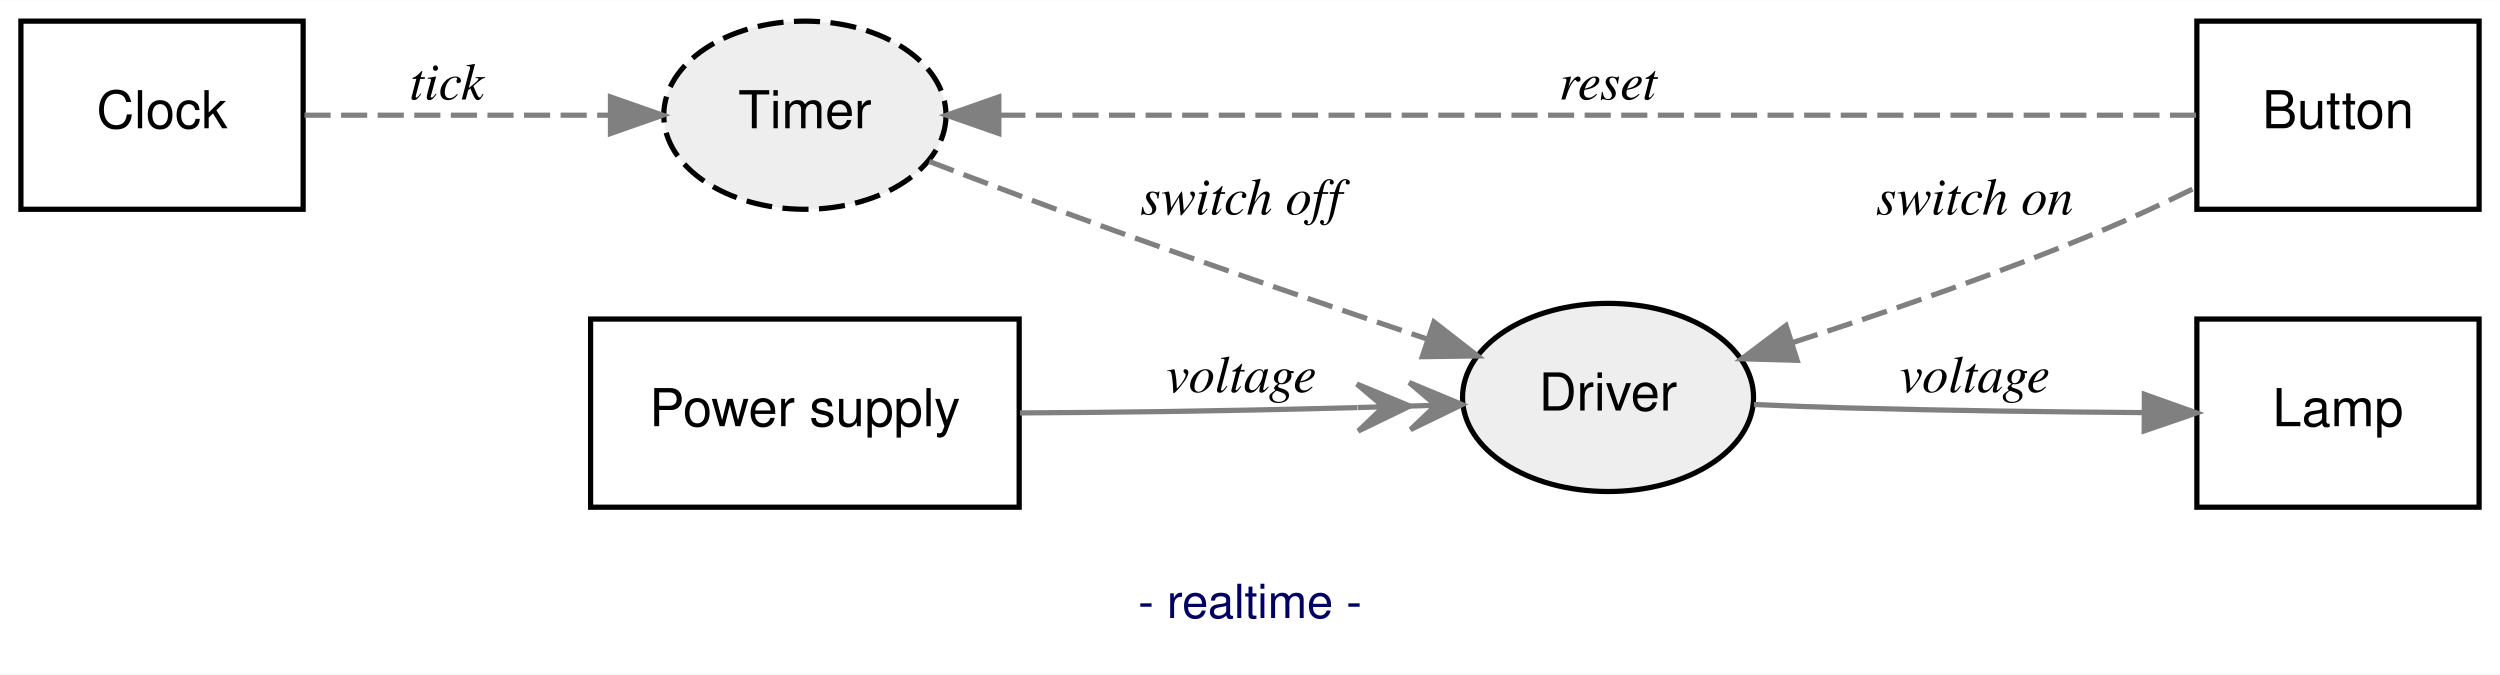
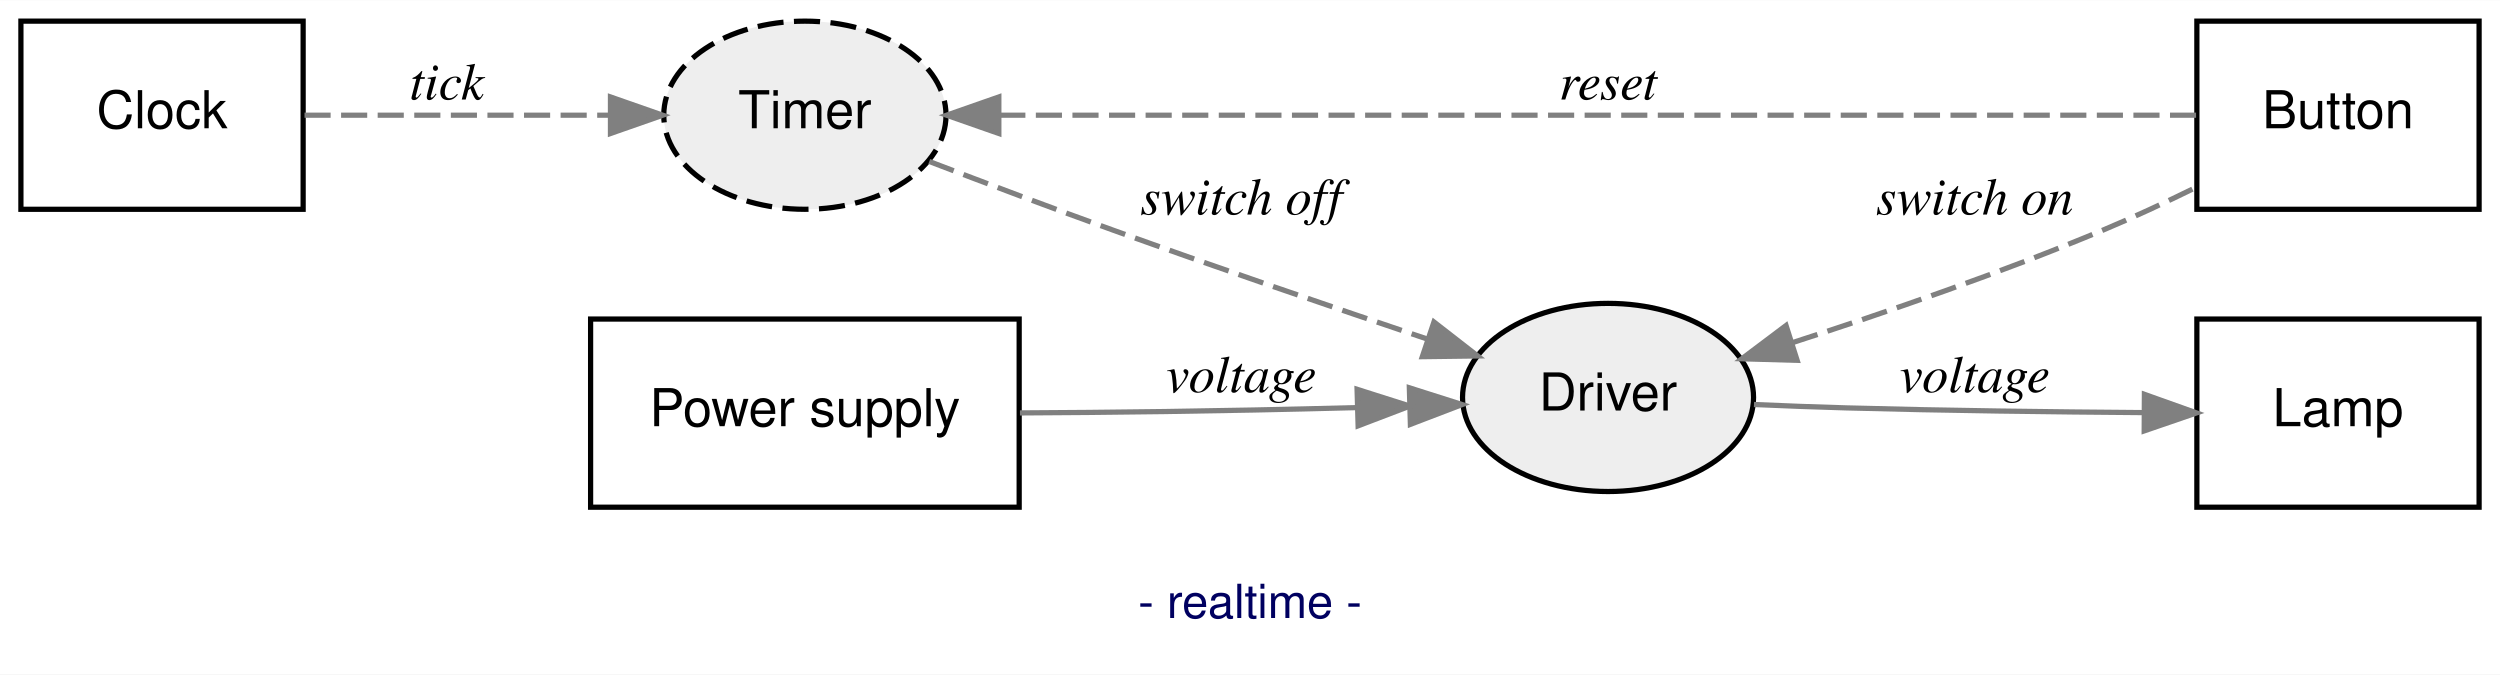
<svg xmlns="http://www.w3.org/2000/svg" width="478pt" height="129pt" viewBox="0.00 0.00 478.33 129.00">
  <g id="graph0" class="graph" transform="scale(1 1) rotate(0) translate(4 125)">
    <polygon fill="white" stroke="transparent" points="-4,4 -4,-125 474.33,-125 474.33,4 -4,4" />
    <text text-anchor="middle" x="235.17" y="-6.8" font-family="Helvetica,sans-Serif" font-size="9.00" fill="#000060">- realtime -</text>
    <g id="node1" class="node">
      <polygon fill="none" stroke="black" points="54,-121 0,-121 0,-85 54,-85 54,-121" />
      <text text-anchor="middle" x="27" y="-100.5" font-family="Helvetica,sans-Serif" font-size="10.00">Clock</text>
    </g>
    <g id="node5" class="node">
      <ellipse fill="#eeeeee" stroke="black" stroke-dasharray="5,2" cx="150" cy="-103" rx="27" ry="18" />
      <text text-anchor="middle" x="150" y="-100.5" font-family="Helvetica,sans-Serif" font-size="10.00">Timer</text>
    </g>
    <g id="edge4" class="edge">
      <path fill="none" stroke="gray" stroke-dasharray="5,2" d="M54.26,-103C71.38,-103 93.96,-103 112.78,-103" />
      <polygon fill="gray" stroke="gray" points="112.8,-106.5 122.8,-103 112.8,-99.5 112.8,-106.5" />
      <text text-anchor="middle" x="81.5" y="-106" font-family="Times,serif" font-style="italic" font-size="10.00">tick</text>
    </g>
    <g id="node2" class="node">
      <polygon fill="none" stroke="black" points="470.33,-121 416.33,-121 416.33,-85 470.33,-85 470.33,-121" />
      <text text-anchor="middle" x="443.33" y="-100.5" font-family="Helvetica,sans-Serif" font-size="10.00">Button</text>
    </g>
    <g id="node3" class="node">
      <polygon fill="none" stroke="black" points="470.33,-64 416.33,-64 416.33,-28 470.33,-28 470.33,-64" />
      <text text-anchor="middle" x="443.33" y="-43.5" font-family="Helvetica,sans-Serif" font-size="10.00">Lamp</text>
    </g>
    <g id="node4" class="node">
      <polygon fill="none" stroke="black" points="191,-64 109,-64 109,-28 191,-28 191,-64" />
      <text text-anchor="middle" x="150" y="-43.5" font-family="Helvetica,sans-Serif" font-size="10.00">Power supply</text>
    </g>
    <g id="node6" class="node">
      <ellipse fill="#eeeeee" stroke="black" cx="303.67" cy="-49" rx="27.84" ry="18" />
      <text text-anchor="middle" x="303.67" y="-46.5" font-family="Helvetica,sans-Serif" font-size="10.00">Driver</text>
    </g>
    <g id="edge6" class="edge">
      <path fill="none" stroke="gray" d="M191.15,-46.04C207.62,-46.13 227.18,-46.31 255.68,-47.06" />
-       <polygon fill="gray" stroke="gray" points="275.75,-47.64 265.62,-51.85 270.75,-47.5 265.75,-47.35 265.75,-47.35 265.75,-47.35 270.75,-47.5 265.88,-42.85 275.75,-47.64 275.75,-47.64" />
-       <polygon fill="gray" stroke="gray" points="265.75,-47.35 255.62,-51.56 260.75,-47.21 255.75,-47.07 255.75,-47.07 255.75,-47.07 260.75,-47.21 255.88,-42.57 265.75,-47.35 265.75,-47.35" />
+       <polygon fill="gray" stroke="gray" points="265.65,-50.85 275.75,-47.64 265.85,-43.85 265.65,-50.85" />
+       <polygon fill="gray" stroke="gray" points="255.65,-50.56 265.75,-47.35 255.85,-43.57 255.65,-50.56" />
      <text text-anchor="middle" x="233.5" y="-50" font-family="Times,serif" font-style="italic" font-size="10.00">voltage</text>
    </g>
    <g id="edge2" class="edge">
      <path fill="none" stroke="gray" stroke-dasharray="5,2" d="M187.19,-103C246.73,-103 363.96,-103 416.18,-103" />
      <polygon fill="gray" stroke="gray" points="187.11,-99.5 177.11,-103 187.11,-106.5 187.11,-99.5" />
      <text text-anchor="middle" x="303.67" y="-106" font-family="Times,serif" font-style="italic" font-size="10.00">reset</text>
    </g>
    <g id="edge3" class="edge">
      <path fill="none" stroke="gray" stroke-dasharray="5,2" d="M173.8,-94.15C184.46,-90.06 197.35,-85.2 209,-81 228.82,-73.86 251.15,-66.21 269.03,-60.19" />
      <polygon fill="gray" stroke="gray" points="270.36,-63.44 278.72,-56.94 268.13,-56.8 270.36,-63.44" />
      <text text-anchor="middle" x="233.5" y="-84" font-family="Times,serif" font-style="italic" font-size="10.00">switch off</text>
    </g>
    <g id="edge1" class="edge">
      <path fill="none" stroke="gray" stroke-dasharray="5,2" d="M338.99,-59.5C356.9,-65.29 379.03,-72.92 398.33,-81 404.16,-83.44 410.3,-86.31 416.08,-89.15" />
      <polygon fill="gray" stroke="gray" points="339.85,-56.1 329.26,-56.4 337.73,-62.77 339.85,-56.1" />
      <text text-anchor="middle" x="373.83" y="-84" font-family="Times,serif" font-style="italic" font-size="10.00">switch on</text>
    </g>
    <g id="edge5" class="edge">
      <path fill="none" stroke="gray" d="M331.59,-47.65C337.44,-47.39 343.59,-47.16 349.33,-47 368.05,-46.48 388.89,-46.23 406.09,-46.1" />
      <polygon fill="gray" stroke="gray" points="406.29,-49.6 416.27,-46.04 406.25,-42.6 406.29,-49.6" />
      <text text-anchor="middle" x="373.83" y="-50" font-family="Times,serif" font-style="italic" font-size="10.00">voltage</text>
    </g>
  </g>
</svg>
